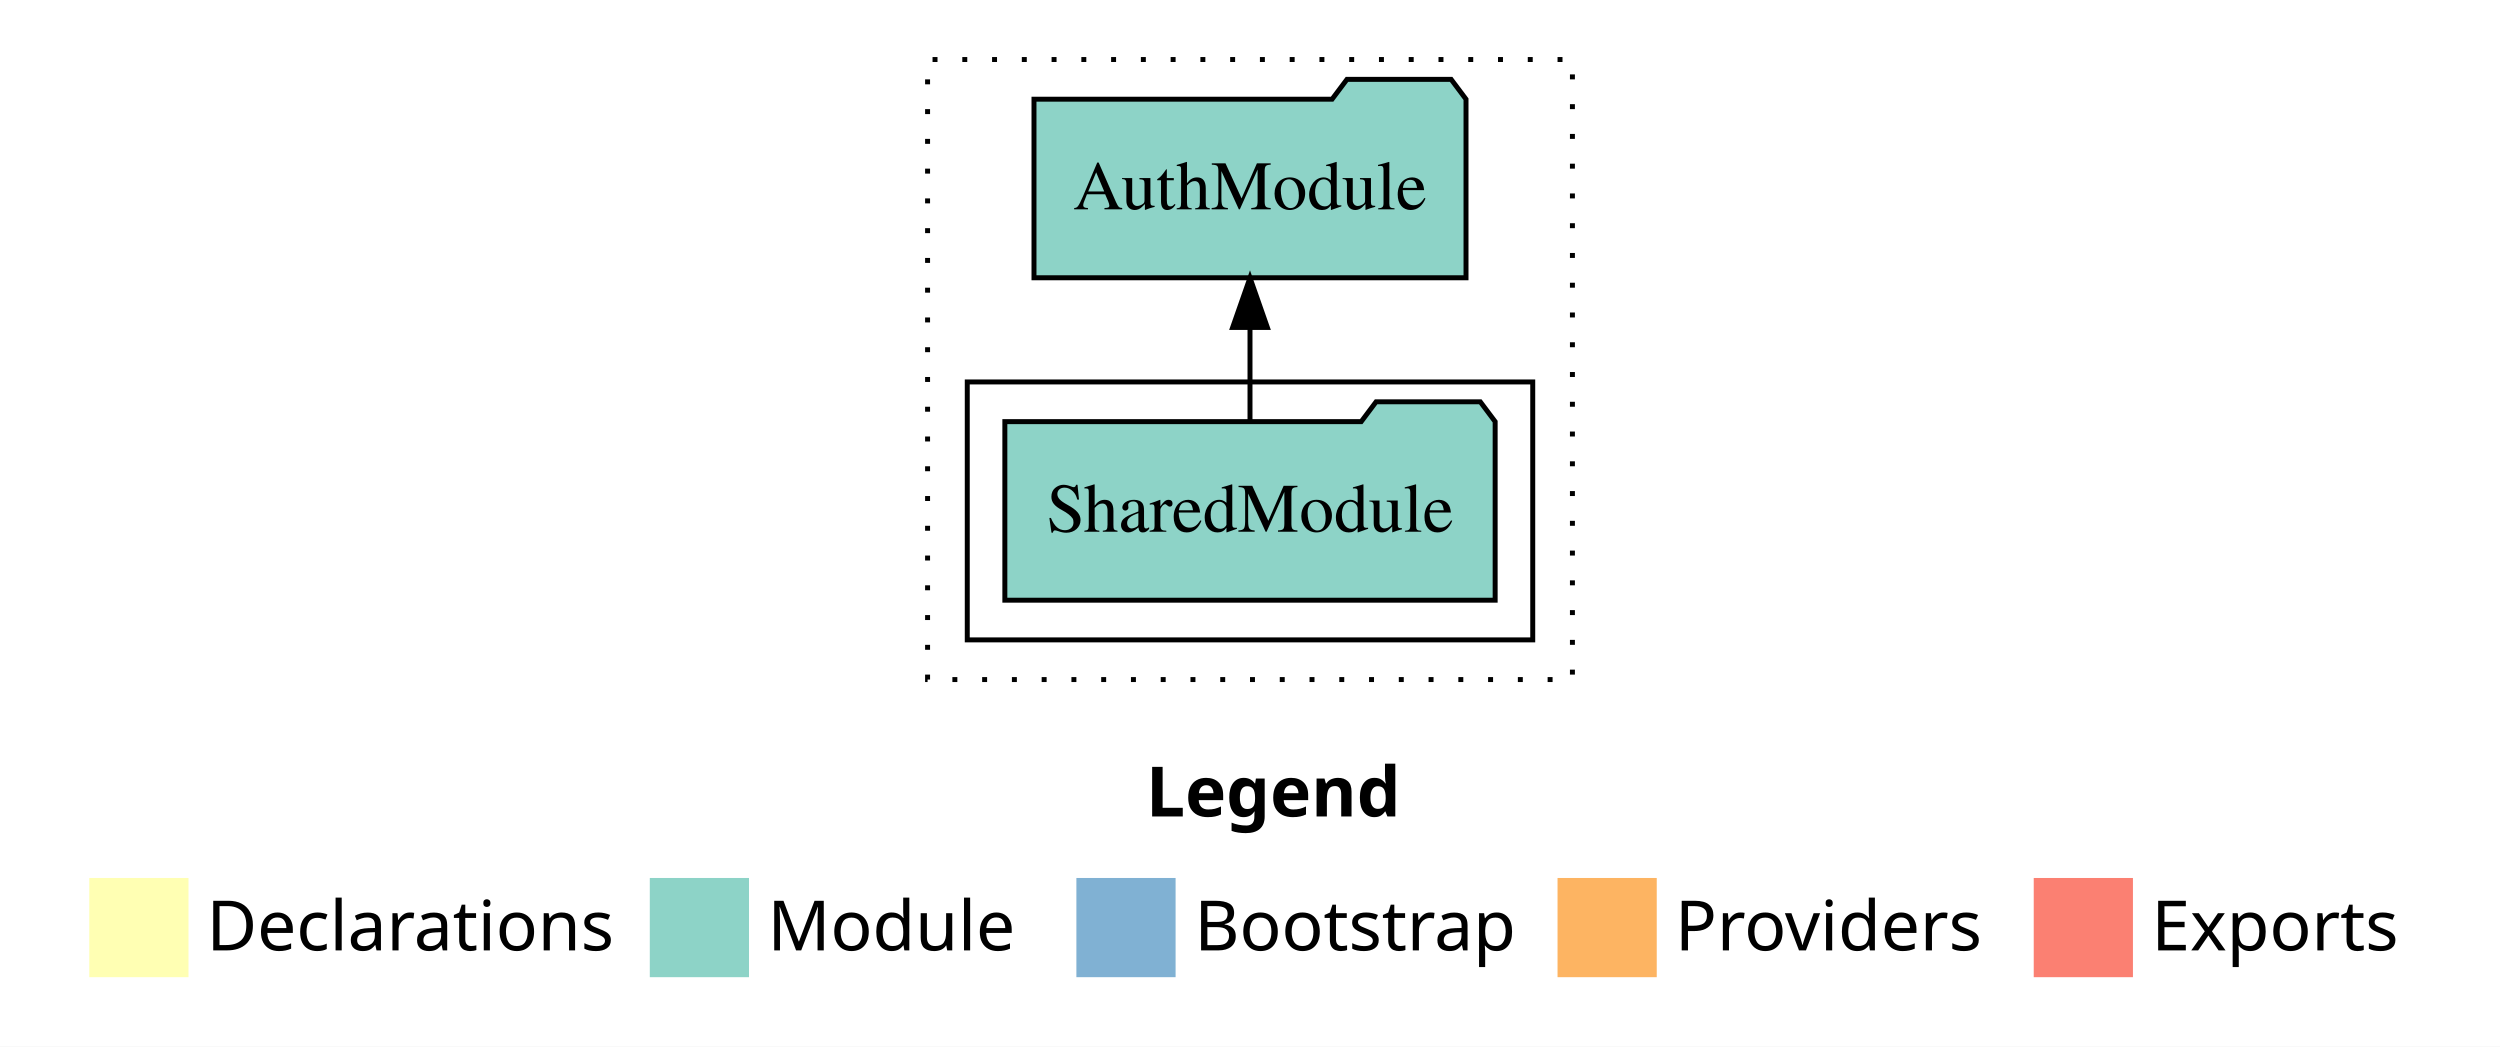
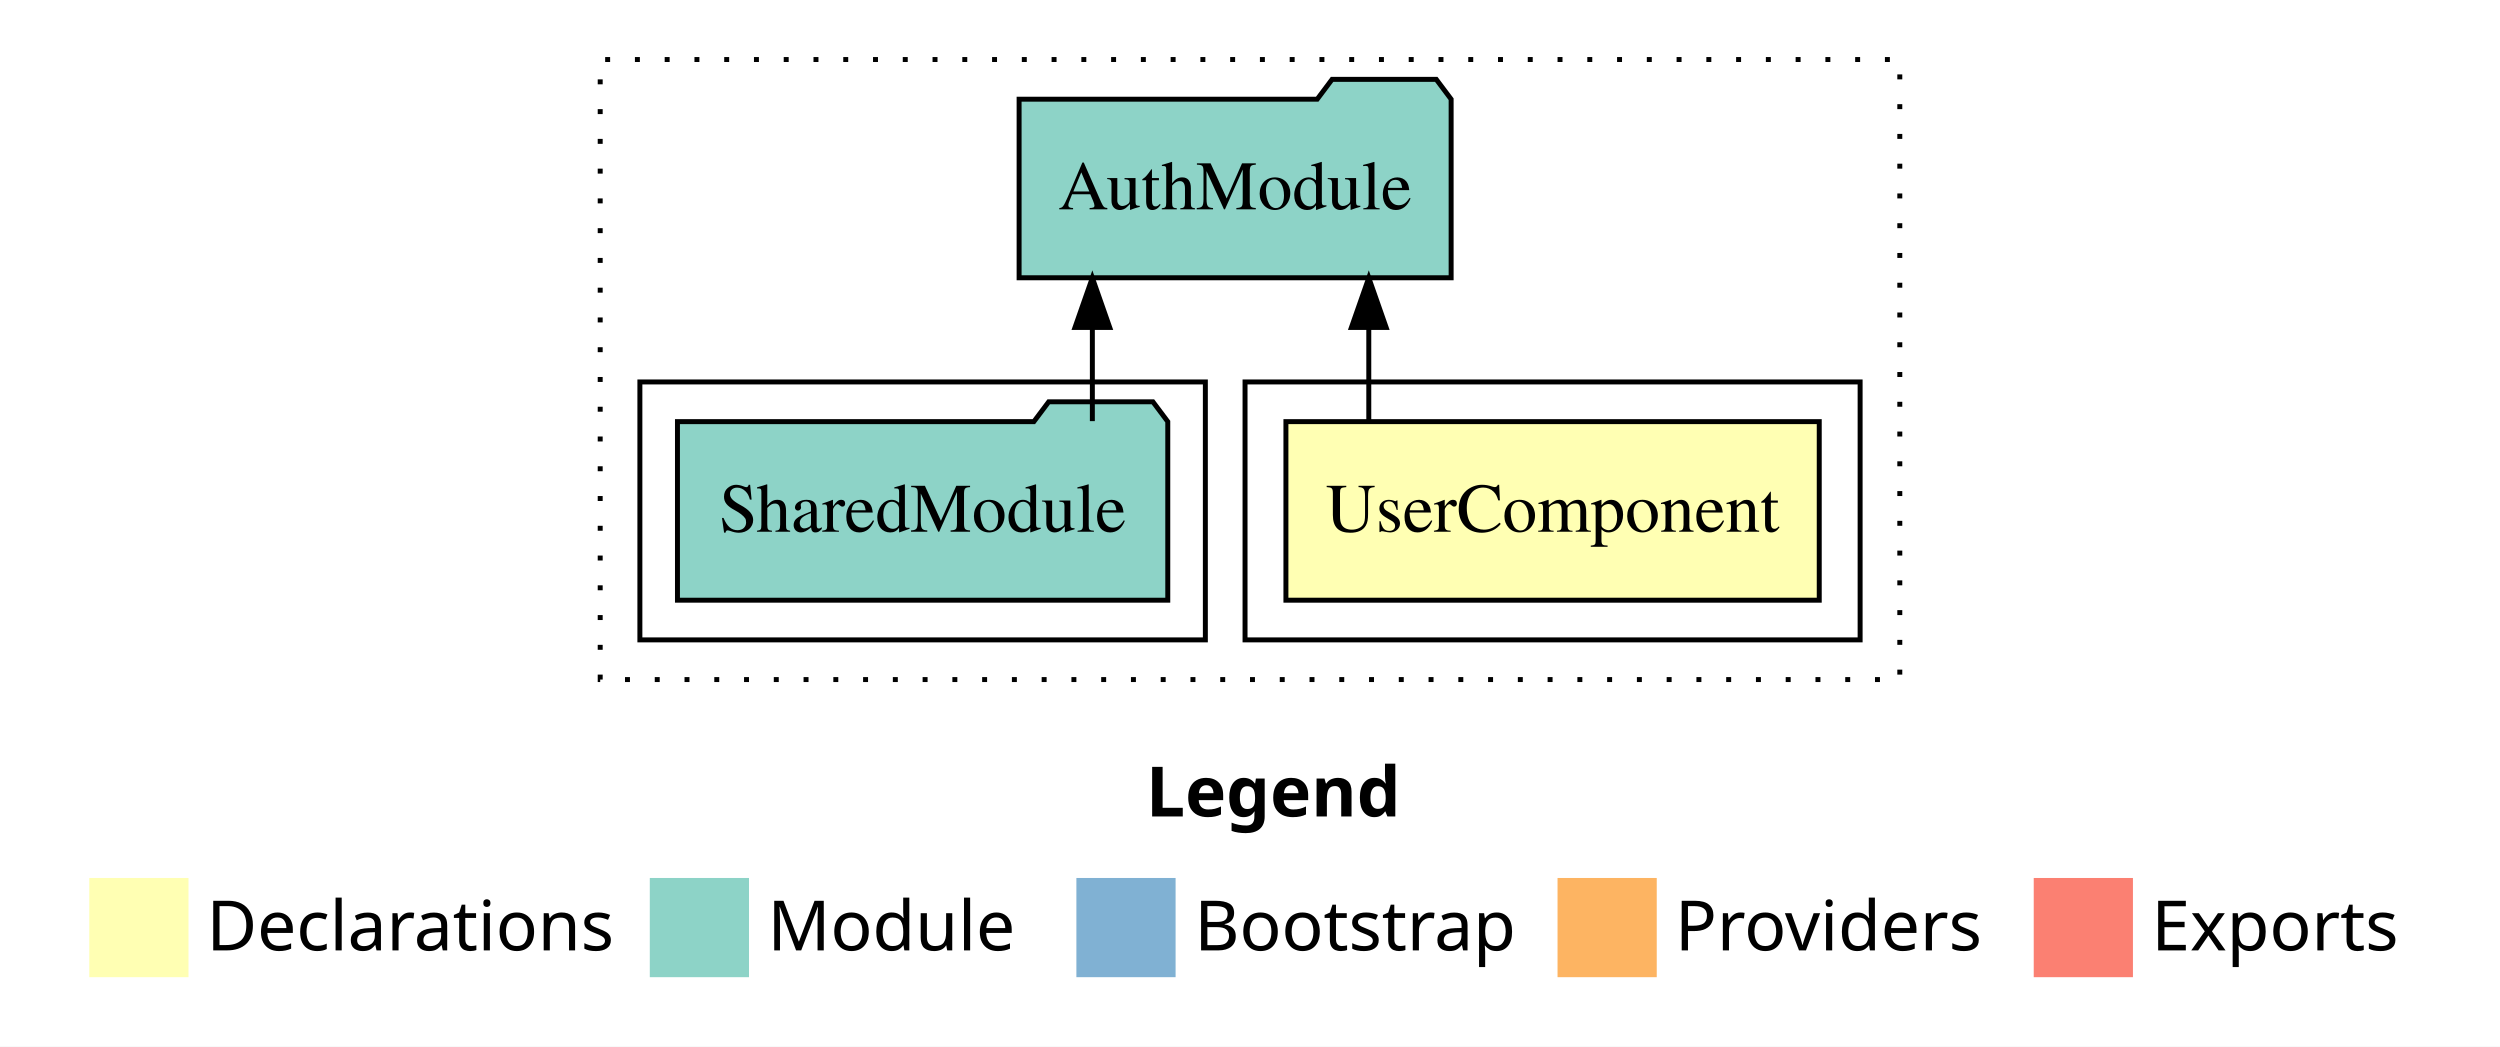
<svg xmlns="http://www.w3.org/2000/svg" width="504pt" height="211pt" viewBox="0.00 0.00 504.00 211.00">
  <g id="graph0" class="graph" transform="scale(1 1) rotate(0) translate(4 207)">
    <polygon fill="#ffffff" stroke="transparent" points="-4,4 -4,-207 500,-207 500,4 -4,4" />
    <text text-anchor="start" x="227.009" y="-42.4" font-family="sans-serif" font-weight="bold" font-size="14.00" fill="#000000">Legend</text>
    <polygon fill="#ffffb3" stroke="transparent" points="14,-10 14,-30 34,-30 34,-10 14,-10" />
    <text text-anchor="start" x="37.629" y="-15.4" font-family="sans-serif" font-size="14.00" fill="#000000">  Declarations</text>
    <polygon fill="#8dd3c7" stroke="transparent" points="127,-10 127,-30 147,-30 147,-10 127,-10" />
    <text text-anchor="start" x="150.725" y="-15.4" font-family="sans-serif" font-size="14.00" fill="#000000">  Module</text>
    <polygon fill="#80b1d3" stroke="transparent" points="213,-10 213,-30 233,-30 233,-10 213,-10" />
    <text text-anchor="start" x="236.781" y="-15.4" font-family="sans-serif" font-size="14.00" fill="#000000">  Bootstrap</text>
    <polygon fill="#fdb462" stroke="transparent" points="310,-10 310,-30 330,-30 330,-10 310,-10" />
    <text text-anchor="start" x="333.673" y="-15.4" font-family="sans-serif" font-size="14.00" fill="#000000">  Providers</text>
    <polygon fill="#fb8072" stroke="transparent" points="406,-10 406,-30 426,-30 426,-10 406,-10" />
    <text text-anchor="start" x="429.726" y="-15.4" font-family="sans-serif" font-size="14.00" fill="#000000">  Exports</text>
    <g id="clust1" class="cluster">
-       <polygon fill="none" stroke="#000000" stroke-dasharray="1,5" points="183,-70 183,-195 313,-195 313,-70 183,-70" />
+       <polygon fill="none" stroke="#000000" stroke-dasharray="1,5" points="117,-70 117,-195 379,-195 379,-70 117,-70" />
    </g>
-     <g id="clust3" class="cluster">
-       <polygon fill="none" stroke="#000000" points="191,-78 191,-130 305,-130 305,-78 191,-78" />
+     <g id="clust2" class="cluster">
+       <polygon fill="none" stroke="#000000" points="247,-78 247,-130 371,-130 371,-78 247,-78" />
+     </g>
+     <g id="clust4" class="cluster">
+       <polygon fill="none" stroke="#000000" points="125,-78 125,-130 239,-130 239,-78 125,-78" />
    </g>
    <g id="node1" class="node">
-       <polygon fill="#8dd3c7" stroke="#000000" points="297.423,-122 294.423,-126 273.423,-126 270.423,-122 198.577,-122 198.577,-86 297.423,-86 297.423,-122" />
-       <text text-anchor="middle" x="248" y="-99.8" font-family="Times,serif" font-size="14.00" fill="#000000">SharedModule</text>
+       <polygon fill="#ffffb3" stroke="#000000" points="362.759,-122 255.241,-122 255.241,-86 362.759,-86 362.759,-122" />
+       <text text-anchor="middle" x="309" y="-99.8" font-family="Times,serif" font-size="14.00" fill="#000000">UserComponent</text>
    </g>
    <g id="node2" class="node">
-       <polygon fill="#8dd3c7" stroke="#000000" points="291.548,-187 288.548,-191 267.548,-191 264.548,-187 204.452,-187 204.452,-151 291.548,-151 291.548,-187" />
-       <text text-anchor="middle" x="248" y="-164.8" font-family="Times,serif" font-size="14.00" fill="#000000">AuthModule</text>
+       <polygon fill="#8dd3c7" stroke="#000000" points="288.548,-187 285.548,-191 264.548,-191 261.548,-187 201.452,-187 201.452,-151 288.548,-151 288.548,-187" />
+       <text text-anchor="middle" x="245" y="-164.8" font-family="Times,serif" font-size="14.00" fill="#000000">AuthModule</text>
    </g>
    <g id="edge1" class="edge">
-       <path fill="none" stroke="#000000" d="M248,-122.106C248,-122.106 248,-140.991 248,-140.991" />
-       <polygon fill="#000000" stroke="#000000" points="244.5,-140.991 248,-150.991 251.5,-140.991 244.5,-140.991" />
+       <path fill="none" stroke="#000000" d="M271.947,-122.106C271.947,-122.106 271.947,-140.991 271.947,-140.991" />
+       <polygon fill="#000000" stroke="#000000" points="268.447,-140.991 271.947,-150.991 275.447,-140.991 268.447,-140.991" />
+     </g>
+     <g id="node3" class="node">
+       <polygon fill="#8dd3c7" stroke="#000000" points="231.423,-122 228.423,-126 207.423,-126 204.423,-122 132.577,-122 132.577,-86 231.423,-86 231.423,-122" />
+       <text text-anchor="middle" x="182" y="-99.8" font-family="Times,serif" font-size="14.00" fill="#000000">SharedModule</text>
+     </g>
+     <g id="edge2" class="edge">
+       <path fill="none" stroke="#000000" d="M216.219,-122.106C216.219,-122.106 216.219,-140.991 216.219,-140.991" />
+       <polygon fill="#000000" stroke="#000000" points="212.719,-140.991 216.219,-150.991 219.719,-140.991 212.719,-140.991" />
    </g>
  </g>
</svg>
